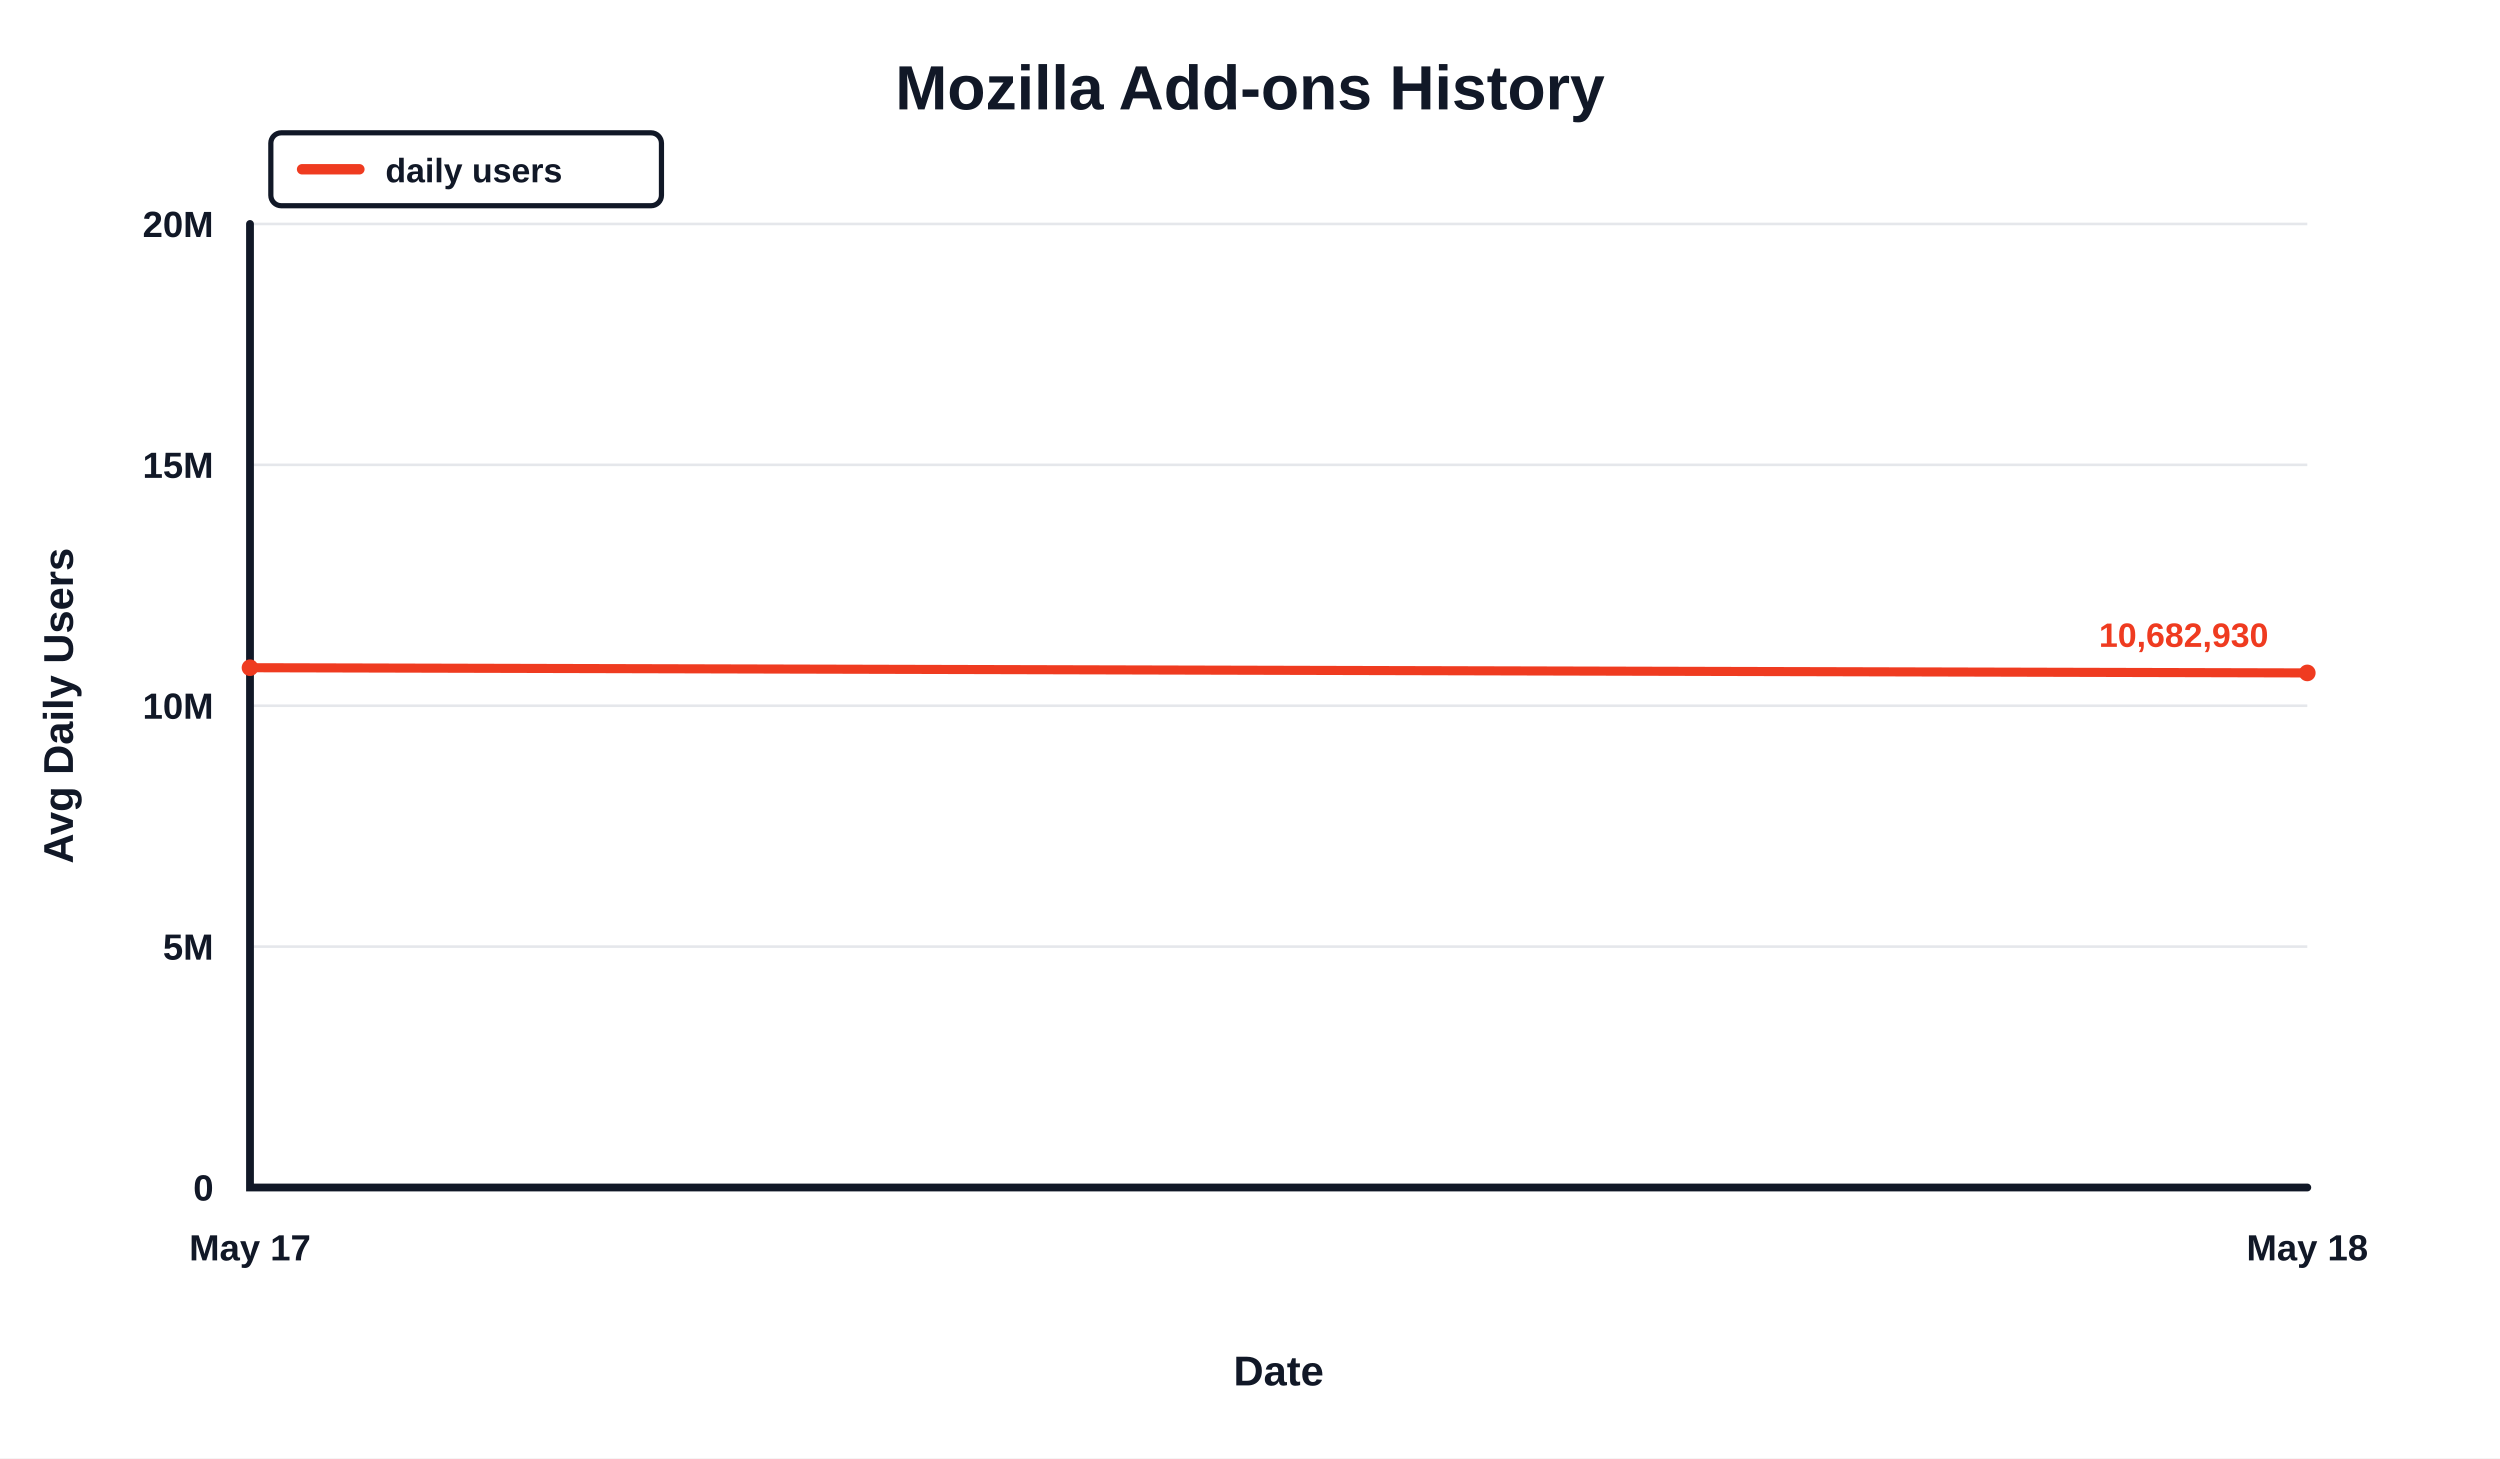
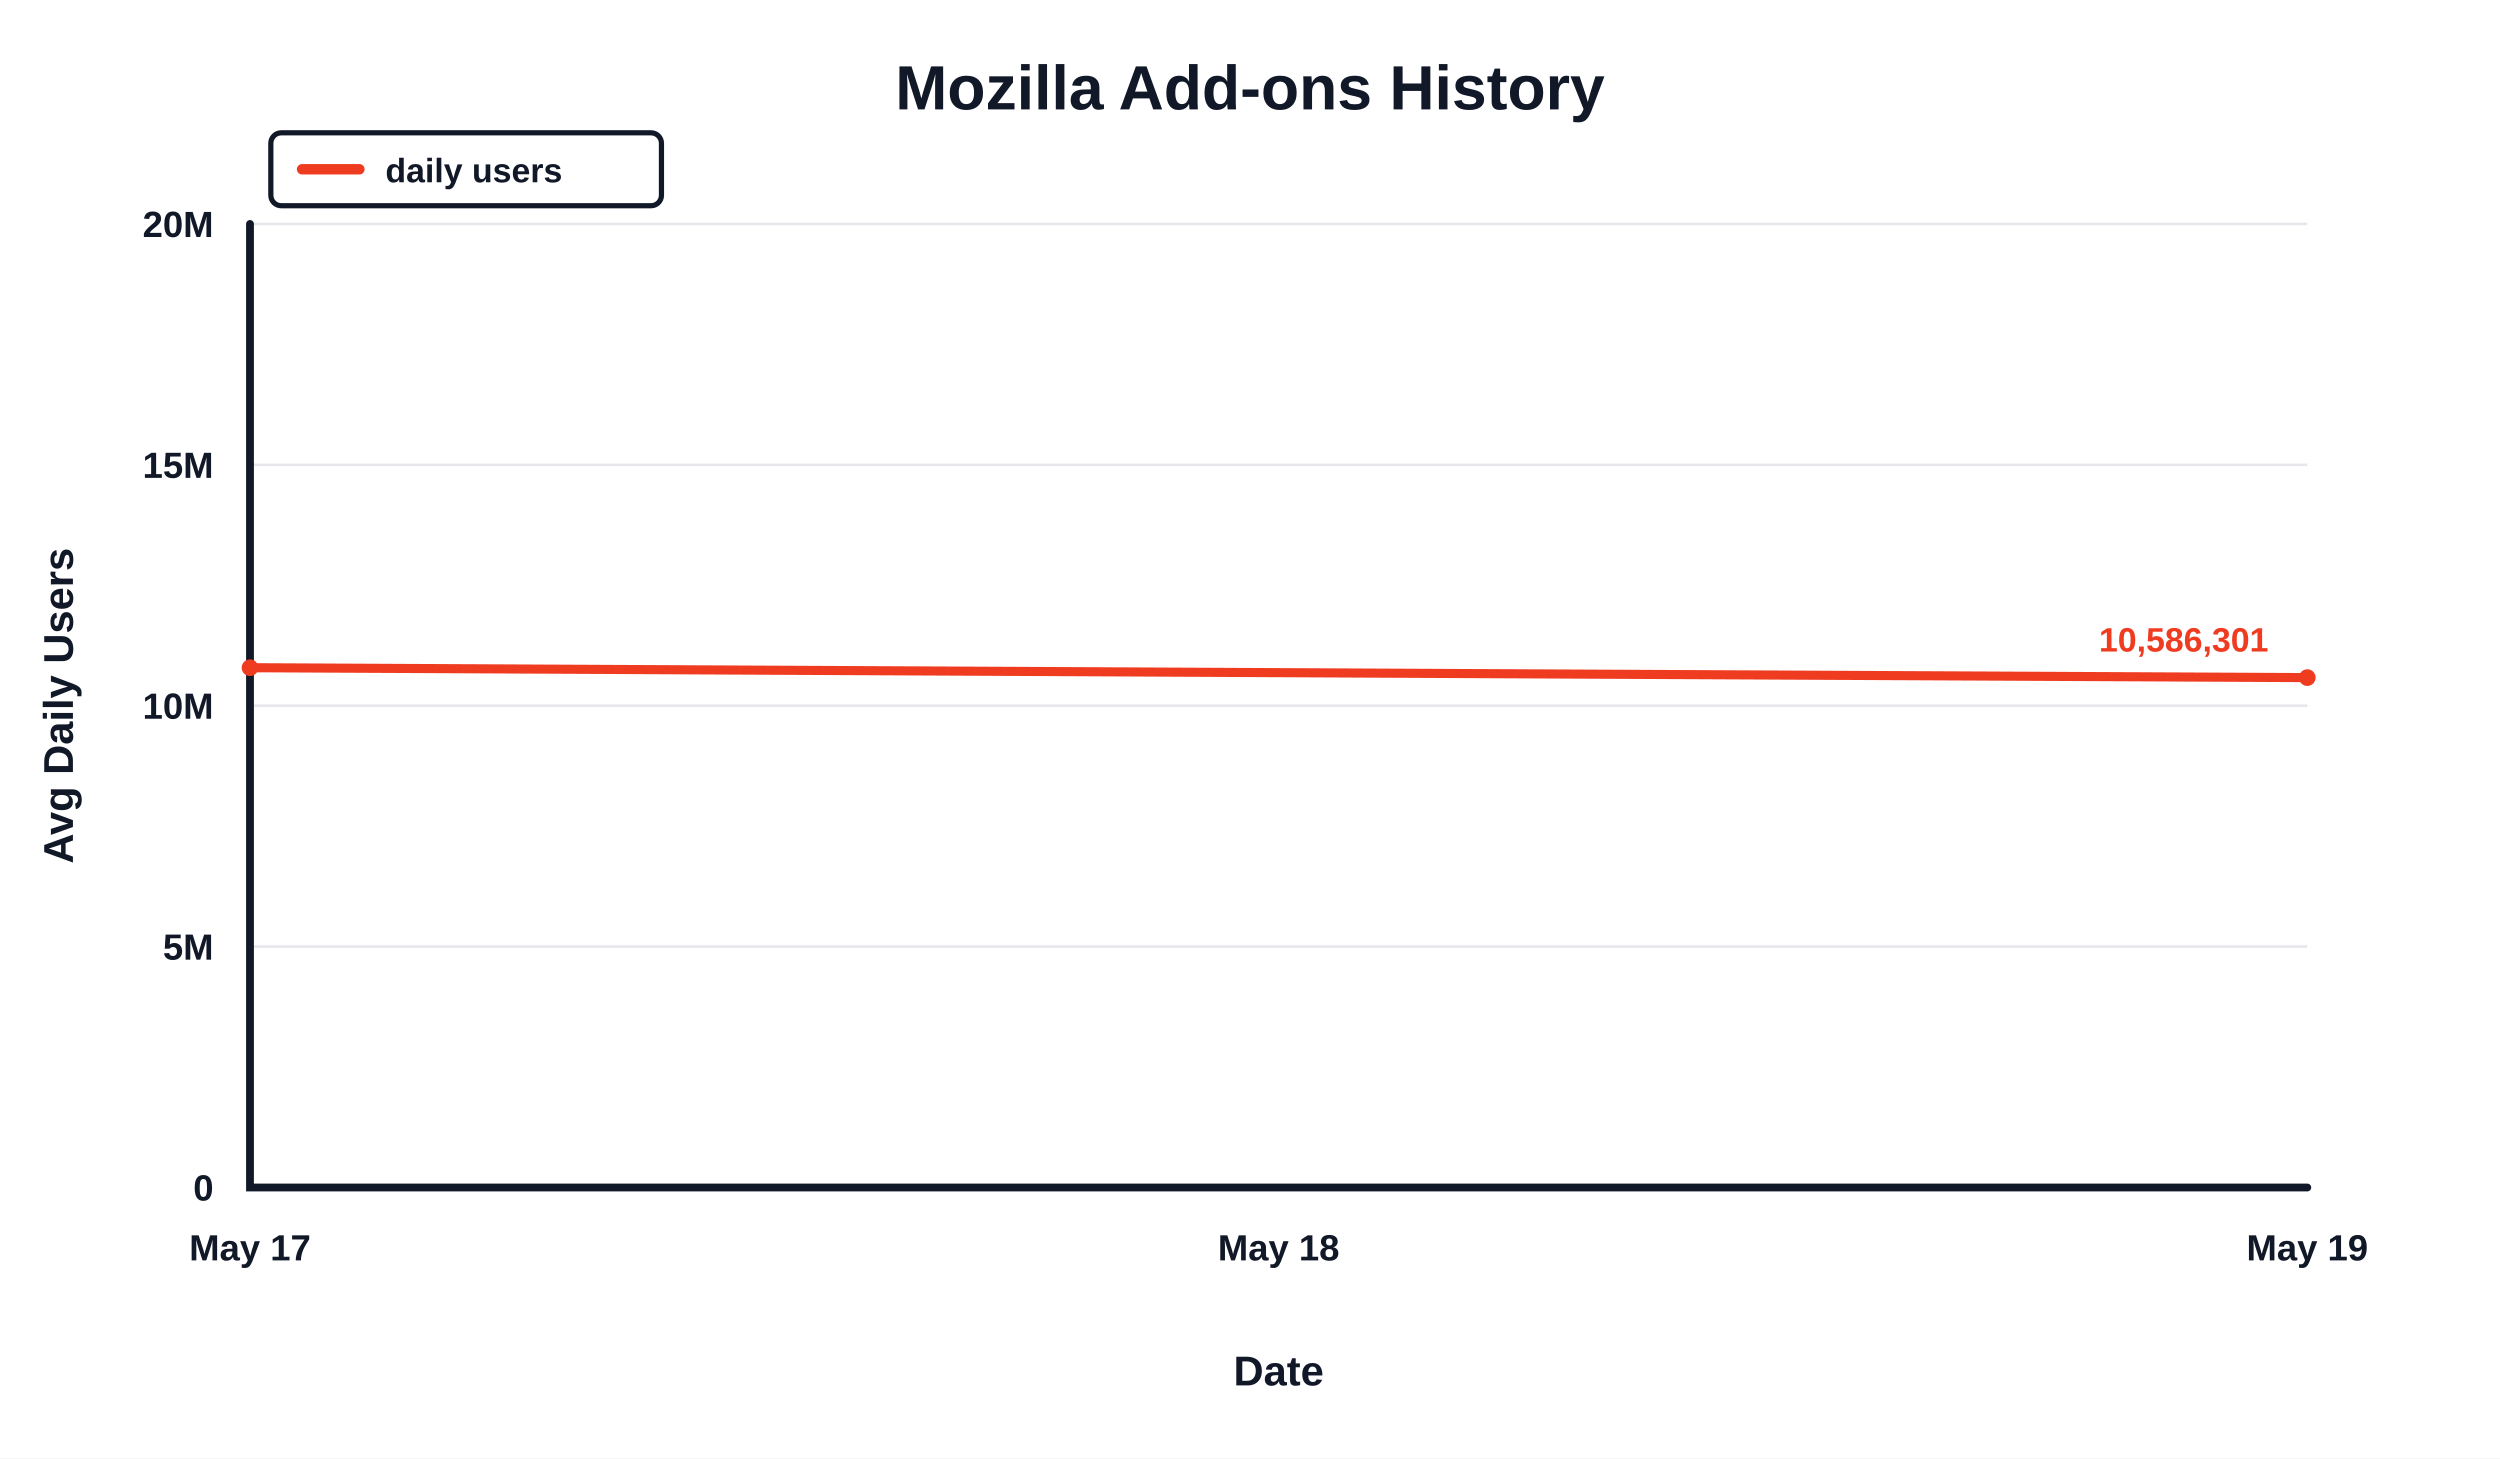
<svg xmlns="http://www.w3.org/2000/svg" width="960" height="560" viewBox="0 0 960 560" role="img" aria-label="ublock-origin-firefox Mozilla Add-ons History line chart">
  <rect width="960" height="560" fill="#ffffff" />
  <text x="480" y="42" text-anchor="middle" font-family="Segoe UI, Arial, sans-serif" font-size="24" font-weight="700" fill="#111827">Mozilla Add-ons History</text>
  <g transform="translate(104,64)">
    <rect x="0" y="-13" width="150" height="28" rx="4" fill="#ffffff" stroke="#111827" stroke-width="2" />
    <line x1="12" y1="1" x2="34" y2="1" stroke="#ef3b20" stroke-width="4" stroke-linecap="round" />
    <text x="44" y="6" font-family="Segoe UI, Arial, sans-serif" font-size="13" font-weight="600" fill="#111827">daily users</text>
  </g>
  <line x1="96" y1="456.0" x2="886" y2="456.0" stroke="#e5e7eb" stroke-width="1" />
  <text x="82" y="461.0" text-anchor="end" font-family="Segoe UI, Arial, sans-serif" font-size="14" font-weight="600" fill="#111827">0</text>
  <line x1="96" y1="363.5" x2="886" y2="363.5" stroke="#e5e7eb" stroke-width="1" />
  <text x="82" y="368.5" text-anchor="end" font-family="Segoe UI, Arial, sans-serif" font-size="14" font-weight="600" fill="#111827">5M</text>
  <line x1="96" y1="271.0" x2="886" y2="271.0" stroke="#e5e7eb" stroke-width="1" />
  <text x="82" y="276.0" text-anchor="end" font-family="Segoe UI, Arial, sans-serif" font-size="14" font-weight="600" fill="#111827">10M</text>
  <line x1="96" y1="178.5" x2="886" y2="178.5" stroke="#e5e7eb" stroke-width="1" />
  <text x="82" y="183.5" text-anchor="end" font-family="Segoe UI, Arial, sans-serif" font-size="14" font-weight="600" fill="#111827">15M</text>
  <line x1="96" y1="86.0" x2="886" y2="86.0" stroke="#e5e7eb" stroke-width="1" />
  <text x="82" y="91.0" text-anchor="end" font-family="Segoe UI, Arial, sans-serif" font-size="14" font-weight="600" fill="#111827">20M</text>
  <path d="M96,86 L96,456 L886,456" fill="none" stroke="#111827" stroke-width="3" stroke-linecap="round" />
-   <path d="M96.0,256.4 L886.0,258.4" fill="none" stroke="#ef3b20" stroke-width="3.5" stroke-linecap="round" stroke-linejoin="round" />
+   <path d="M96.0,256.4 L886.0,260.2" fill="none" stroke="#ef3b20" stroke-width="3.5" stroke-linecap="round" stroke-linejoin="round" />
  <circle cx="96.0" cy="256.4" r="3.2" fill="#ef3b20" />
-   <circle cx="886.0" cy="258.4" r="3.2" fill="#ef3b20" />
-   <text x="806.0" y="248.4" font-family="Segoe UI, Arial, sans-serif" font-size="13" font-weight="700" fill="#ef3b20">10,682,930</text>
+   <circle cx="886.0" cy="260.2" r="3.2" fill="#ef3b20" />
+   <text x="806.0" y="250.2" font-family="Segoe UI, Arial, sans-serif" font-size="13" font-weight="700" fill="#ef3b20">10,586,301</text>
  <text x="96.0" y="484" text-anchor="middle" font-family="Segoe UI, Arial, sans-serif" font-size="14" font-weight="600" fill="#111827">May 17</text>
-   <text x="886.0" y="484" text-anchor="middle" font-family="Segoe UI, Arial, sans-serif" font-size="14" font-weight="600" fill="#111827">May 18</text>
+   <text x="491.0" y="484" text-anchor="middle" font-family="Segoe UI, Arial, sans-serif" font-size="14" font-weight="600" fill="#111827">May 18</text>
+   <text x="886.0" y="484" text-anchor="middle" font-family="Segoe UI, Arial, sans-serif" font-size="14" font-weight="600" fill="#111827">May 19</text>
  <text x="491" y="532" text-anchor="middle" font-family="Segoe UI, Arial, sans-serif" font-size="16" font-weight="600" fill="#111827">Date</text>
  <text transform="translate(28 271) rotate(-90)" text-anchor="middle" font-family="Segoe UI, Arial, sans-serif" font-size="16" font-weight="600" fill="#111827">Avg Daily Users</text>
</svg>
